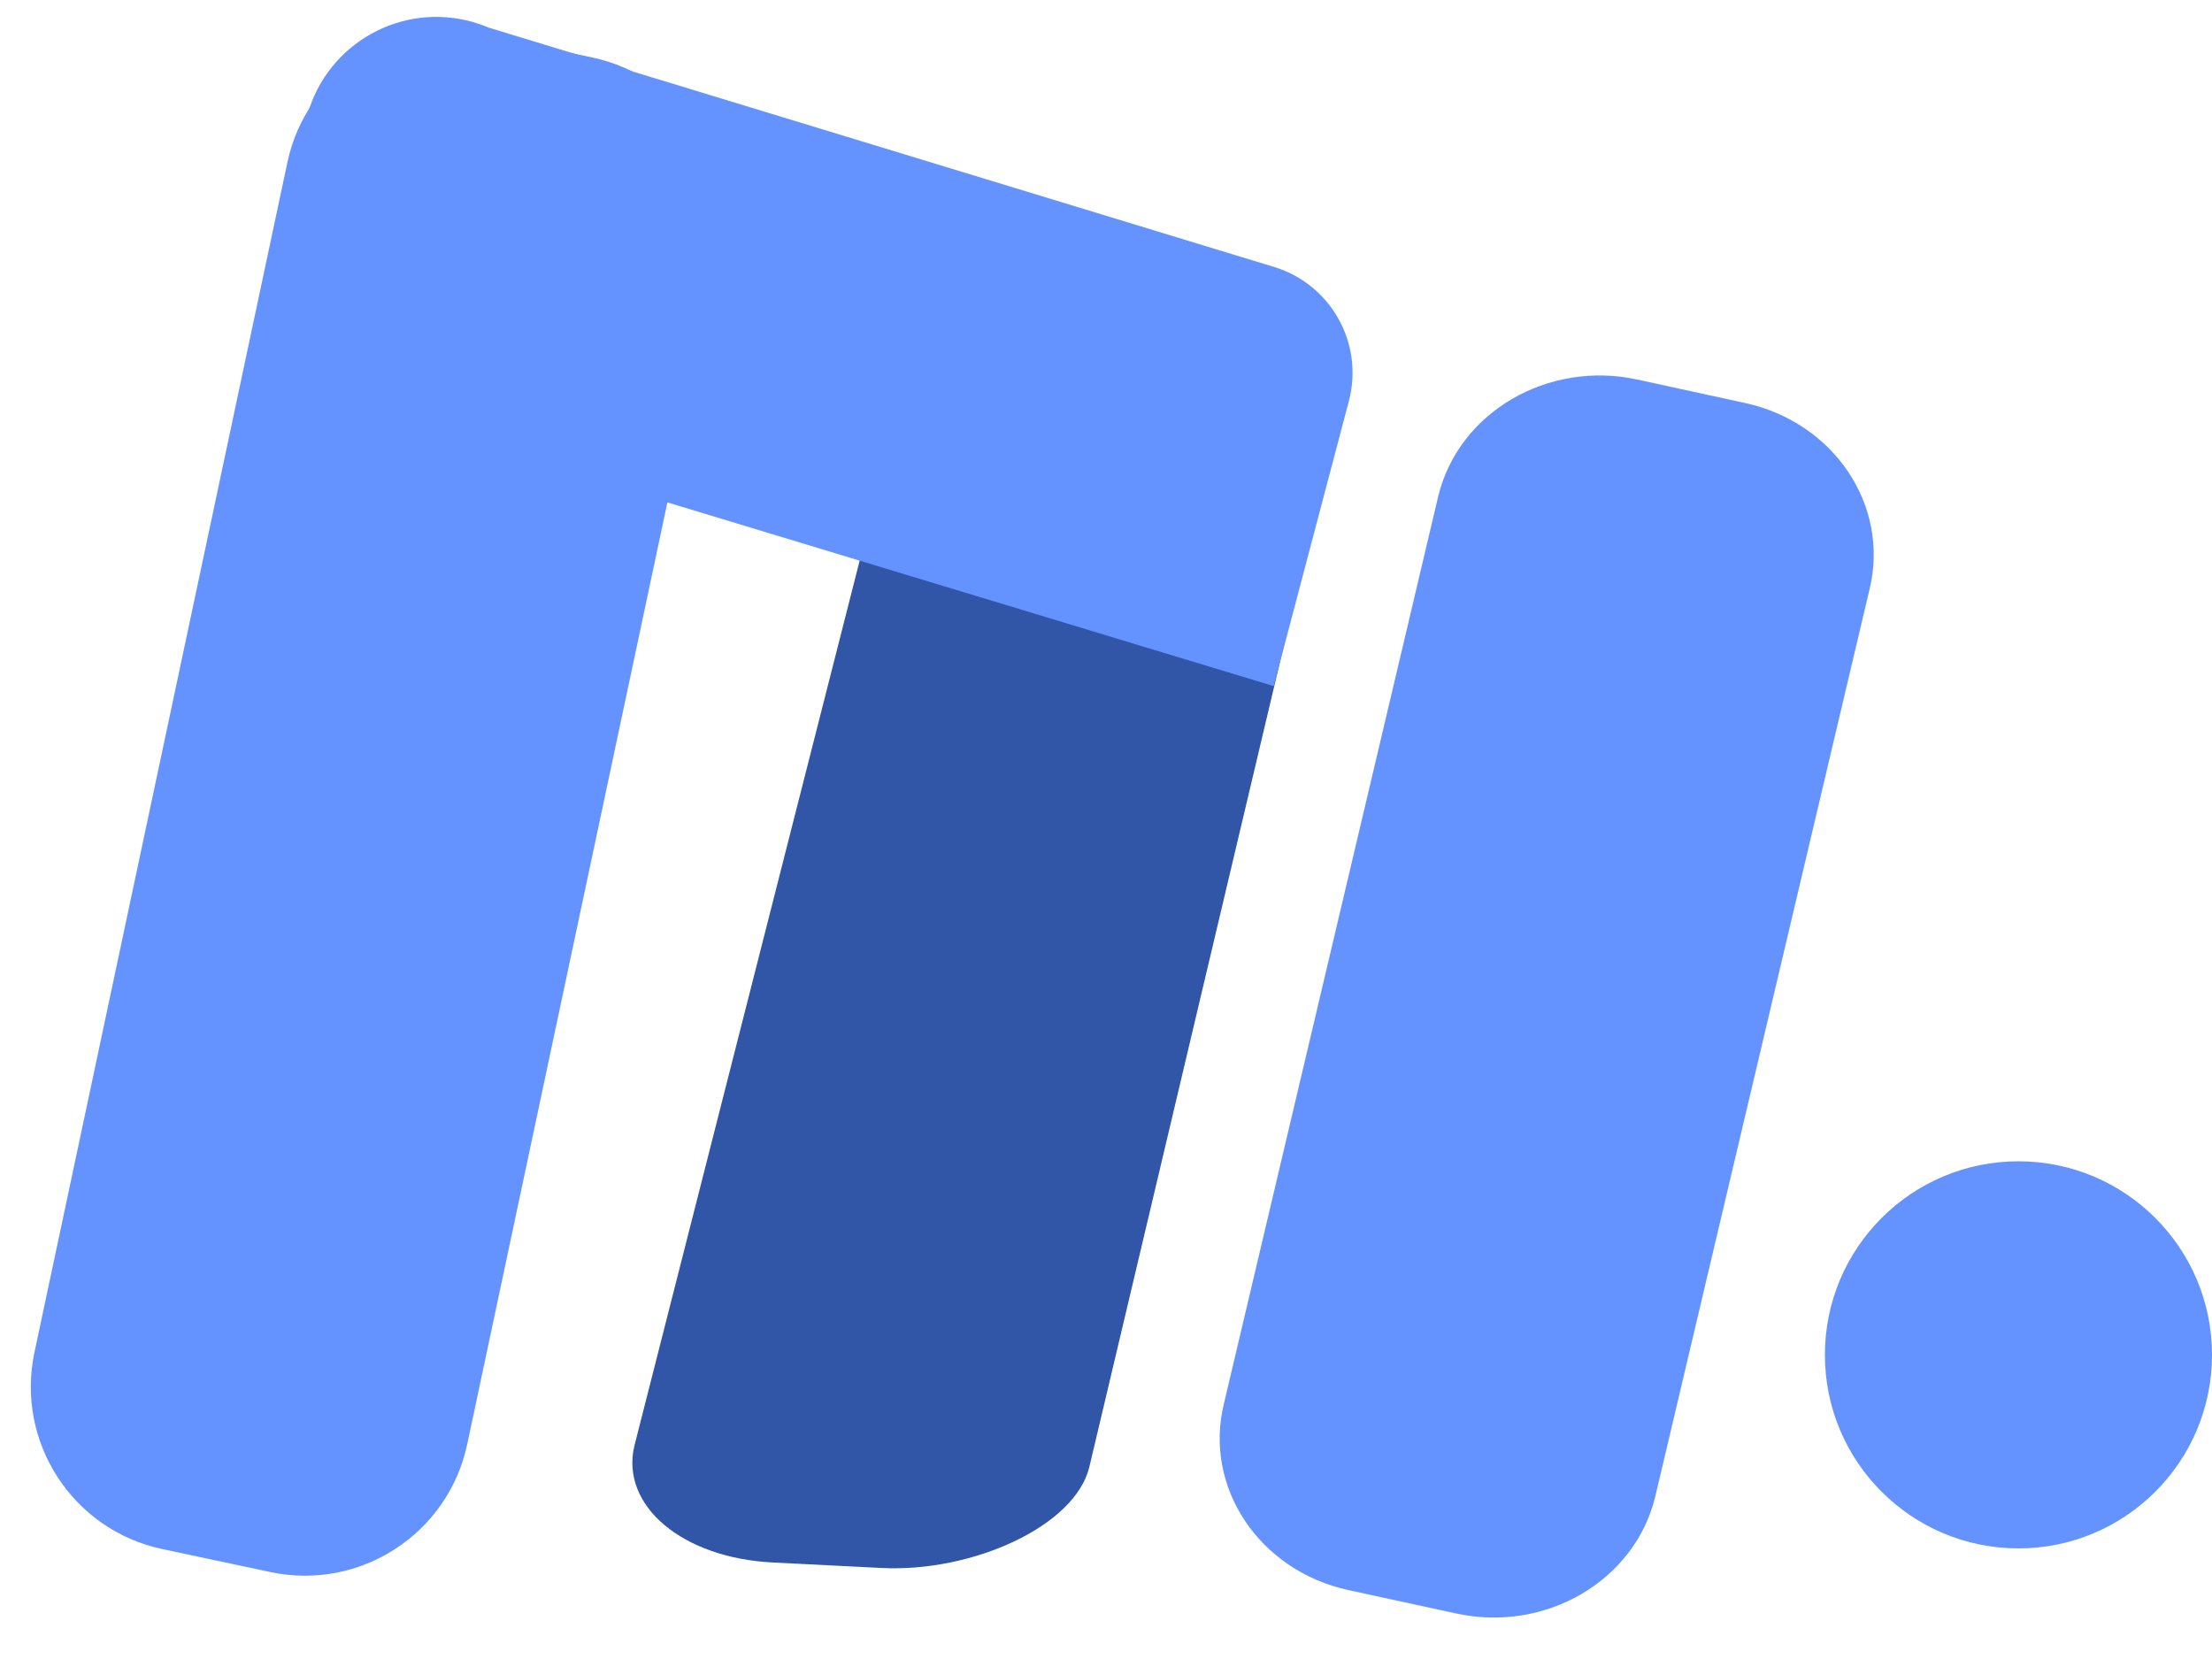
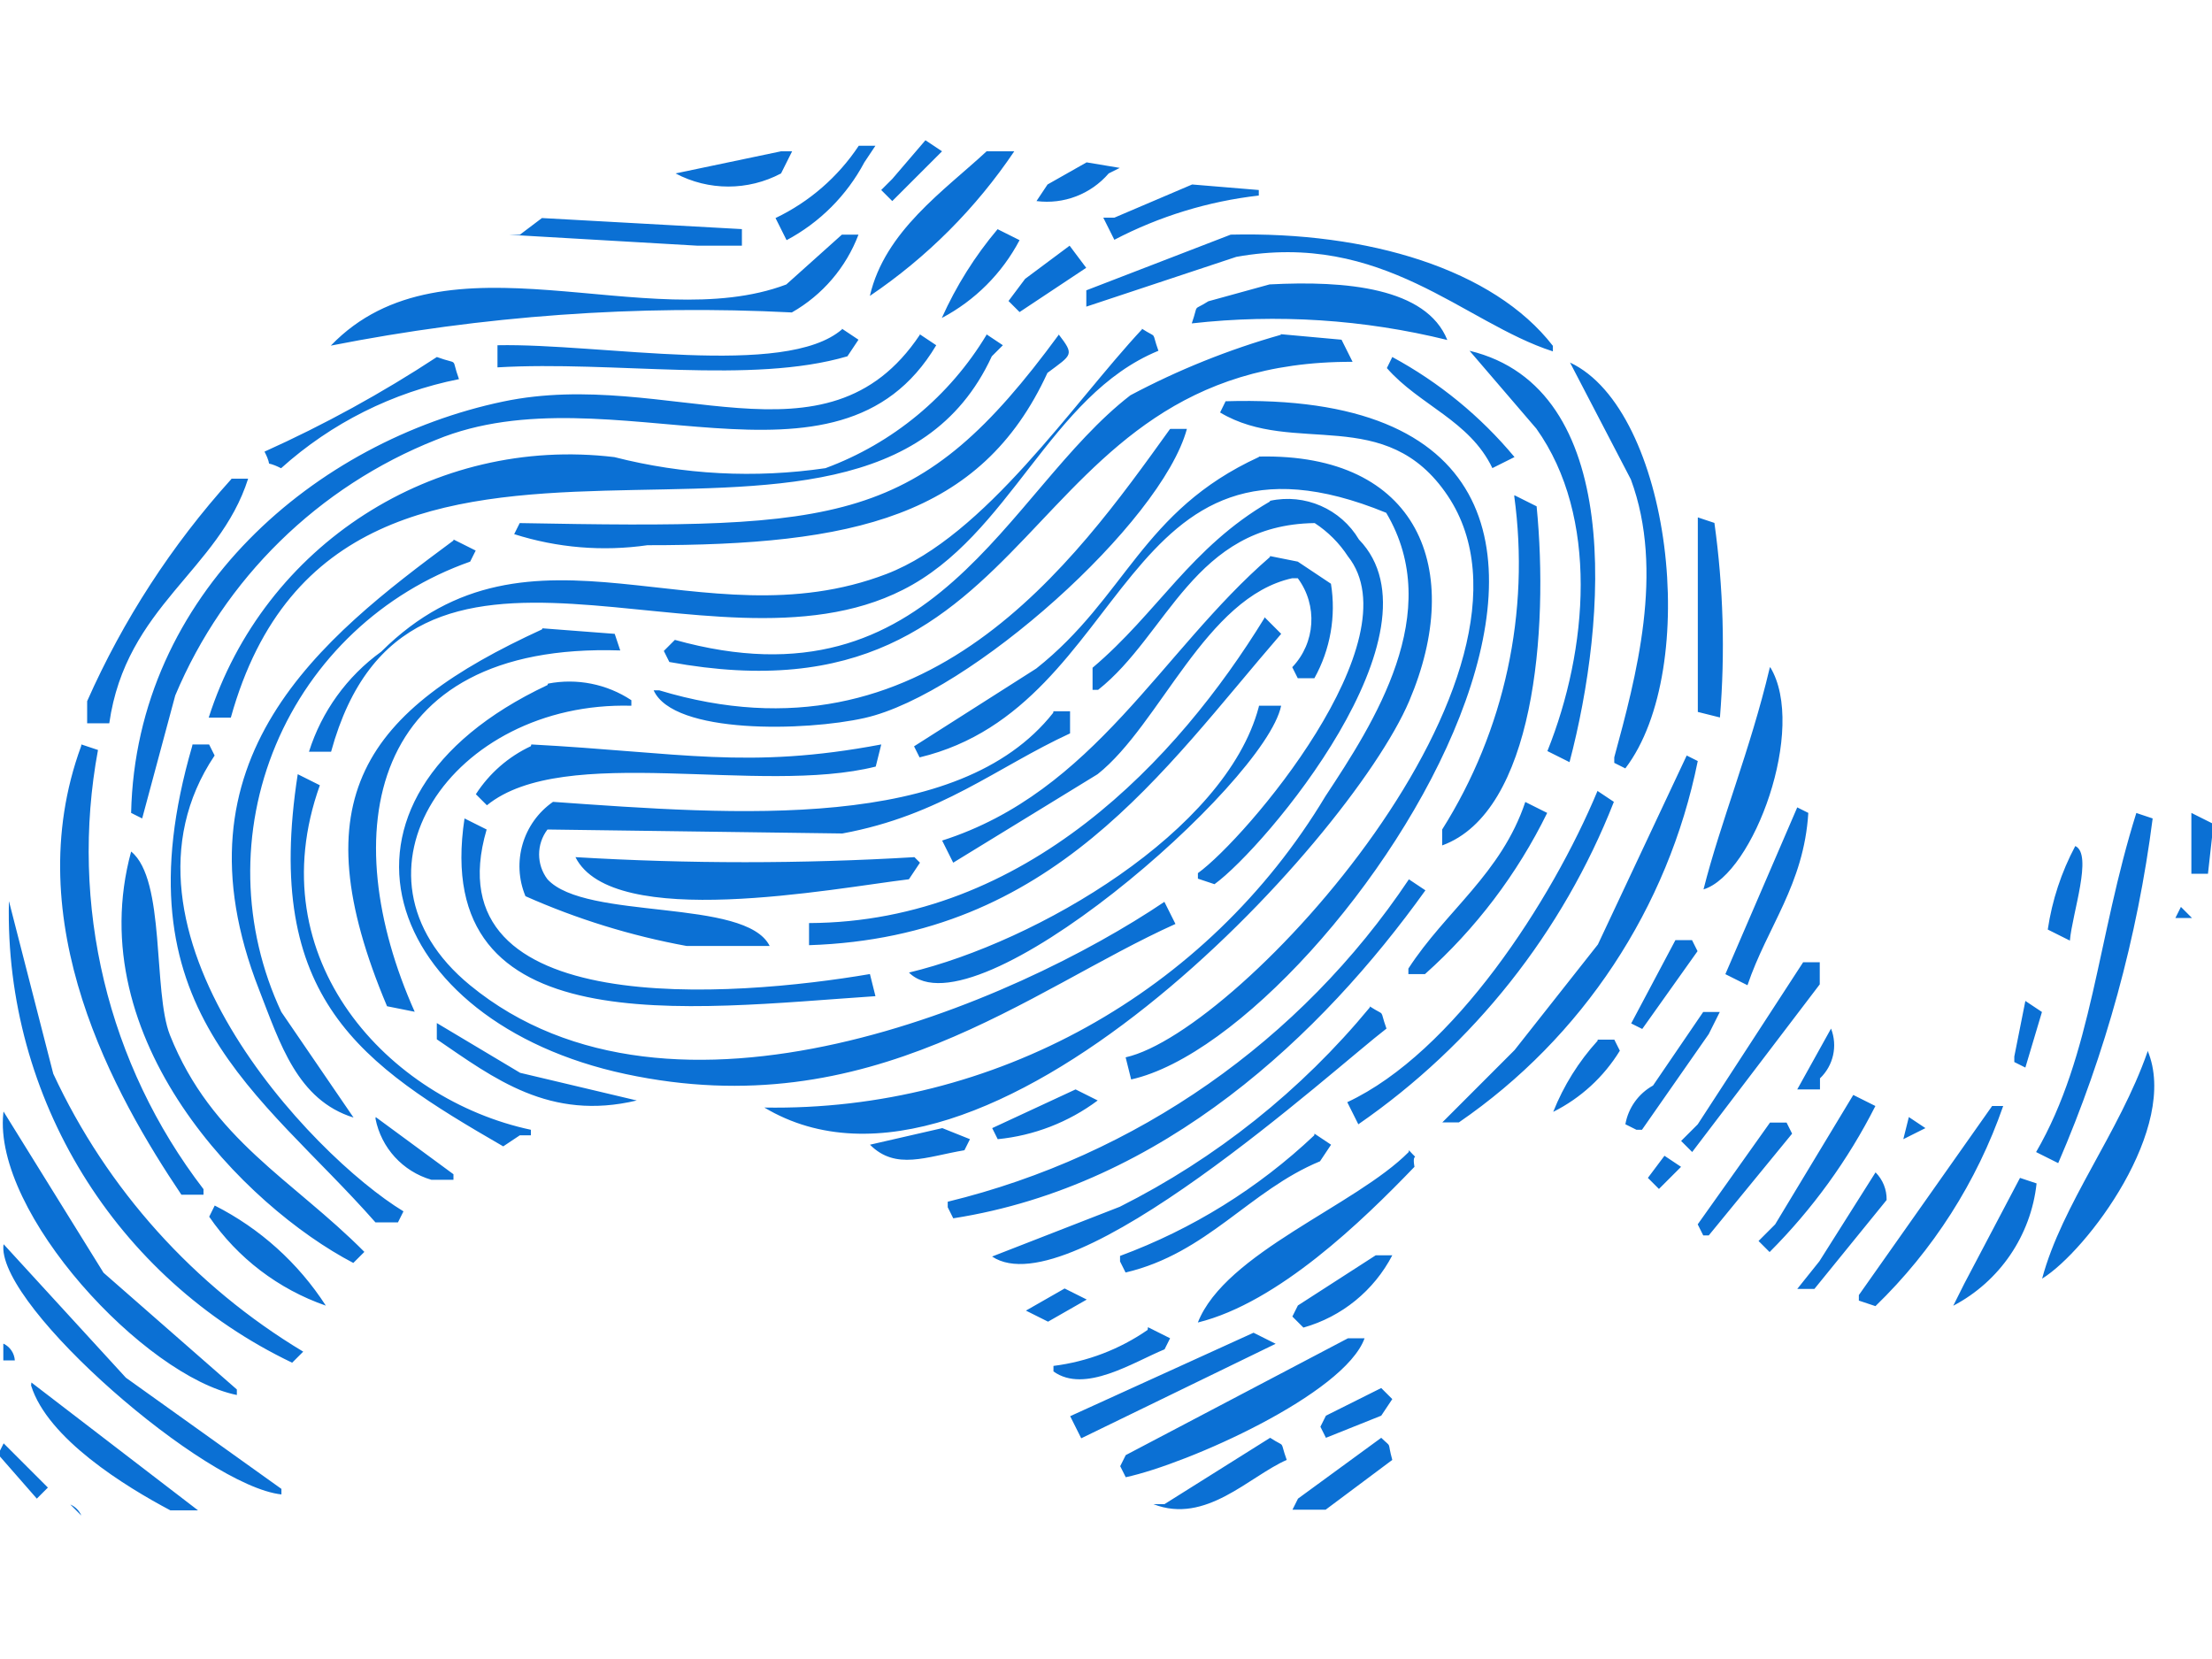
- <svg xmlns="http://www.w3.org/2000/svg" width="40px" height="30px" viewBox="0 0 40 30" version="1.1">
-   <g id="Page-1" stroke="none" stroke-width="1" fill="none" fill-rule="evenodd">
-     <g id="majestic_mini">
-       <rect id="Rectangle" fill="#6493FF" transform="translate(6.823354, 14.52571) rotate(12) translate(-6.823354, -14.52571) " x="2.823" y="0.526" width="8" height="28" rx="3" />
-       <path d="M20.692,5.628 L22.649,5.898 C24.269,6.122 25.304,7.158 24.959,8.212 L18.854,26.646 C18.509,27.7 16.575,28.371 14.954,28.147 L12.998,27.876 C11.377,27.652 10.343,26.616 10.687,25.562 L17.134,7.13 C17.479,6.077 19.072,5.404 20.692,5.628 Z" id="Rectangle-Copy" fill="#3155A7" transform="translate(17.82335, 16.88733) rotate(-5) translate(-17.82335, -16.88733) " />
-       <path d="M29.41,6.836 L31.366,7.226 C32.987,7.548 34.021,9.041 33.677,10.559 L30.087,27.04 C29.742,28.558 28.149,29.527 26.529,29.204 L24.572,28.815 C22.952,28.492 21.917,27 22.262,25.482 L25.852,9.001 C26.196,7.483 27.789,6.514 29.41,6.836 Z" id="Rectangle-Copy-2" fill="#6493FF" transform="translate(27.96918, 18.02023) rotate(1) translate(-27.96918, -18.02023) " />
-       <path d="M8.833,0.498 L23.041,4.828 C24.07,5.142 24.666,6.212 24.392,7.252 L23.032,12.407 L4.471,6.783 L5.533,2.18 C5.834,0.879 7.132,0.068 8.433,0.368 C8.57,0.4 8.704,0.443 8.833,0.498 Z" id="Path-2" fill="#6493FF" />
-       <circle id="Oval" fill="#6493FF" cx="36.5" cy="24.5" r="3.5" />
-     </g>
-   </g>
+ <svg xmlns="http://www.w3.org/2000/svg" width="40" height="30" viewBox="0 0 40 30">
+   <defs>
+     <style>
+       .cls-1 {
+         fill: #0b70d4;
+         fill-rule: evenodd;
+       }
+     </style>
+   </defs>
+   <path id="大象_1" data-name="大象 1" class="cls-1" d="M16.735,2.536l0.3,0.2-0.9.9-0.2-.2,0.2-.2Zm-1.205.1h0.3l-0.2.3a3.4,3.4,0,0,1-1.406,1.407l-0.2-.4A3.741,3.741,0,0,0,15.529,2.636Zm-1.406.1h0.2l-0.2.4a2.035,2.035,0,0,1-1.908,0Zm3.717,0h0.5A9.682,9.682,0,0,1,15.73,5.351C16,4.178,17.077,3.446,17.84,2.737Zm1.808,0.2,0.6,0.1-0.2.1a1.473,1.473,0,0,1-1.306.5l0.2-.3Zm1.909,0.4,1.205,0.1v0.1a7.476,7.476,0,0,0-2.612.8l-0.2-.4h0.2ZM9.8,3.943l3.616,0.2v0.3h-0.8L9.2,4.245H9.4Zm8.237,0.2,0.4,0.2a3.363,3.363,0,0,1-1.406,1.407A6.816,6.816,0,0,1,18.04,4.144Zm-2.813.1h0.3a2.733,2.733,0,0,1-1.205,1.407,34.094,34.094,0,0,0-8.337.6c2.067-2.149,5.729-.158,8.237-1.106Zm7.031,0c2.488-.059,4.754.626,5.826,2.011v0.1c-1.614-.519-3.072-2.186-5.725-1.709l-2.712.9V5.25Zm-2.913.2,0.3,0.4-1.205.8-0.2-.2,0.3-.4Zm3.616,0.7c1.382-.073,2.834.059,3.214,1.005a13.155,13.155,0,0,0-4.621-.3c0.133-.385,0-0.209.3-0.4Zm-7.734.8,0.3,0.2-0.2.3c-1.737.511-4.223,0.077-6.328,0.2v-0.4C10.859,6.205,14.2,6.847,15.228,5.954Zm5.424,0c0.3,0.194.163,0.021,0.3,0.4-1.969.808-2.675,3.343-4.621,4.323C12.819,12.447,7.36,8.587,5.987,13.594h-0.4a3.548,3.548,0,0,1,1.306-1.809c2.711-2.7,5.779-.116,9.141-1.407C17.819,9.69,19.4,7.295,20.652,5.954Zm-4.018.1,0.3,0.2c-1.789,3.009-5.9.414-9.04,1.709a8.524,8.524,0,0,0-4.721,4.624L2.571,14.8l-0.2-.1C2.459,10.728,5.725,7.968,9.1,7.261,12.077,6.636,14.933,8.6,16.634,6.054Zm1.205,0,0.3,0.2-0.2.2c-2.35,5.092-11.719-.79-13.761,6.534h-0.4A6.845,6.845,0,0,1,11.11,8.266a9.722,9.722,0,0,0,3.817.2A5.707,5.707,0,0,0,17.84,6.054Zm1.306,0c0.293,0.382.249,0.364-.2,0.7-1.2,2.612-3.535,3.118-7.232,3.116a5.4,5.4,0,0,1-2.411-.2l0.1-.2C15.232,9.565,16.616,9.5,19.145,6.054Zm4.018,0,1.1,0.1,0.2,0.4c-6.2-.024-5.461,6.695-12.355,5.428l-0.1-.2,0.2-.2c4.717,1.315,5.97-2.673,8.237-4.423A13.807,13.807,0,0,1,23.163,6.054Zm3.415,0.3c2.8,0.673,2.486,4.864,1.808,7.439l-0.4-.2c0.737-1.839.935-4.24-.2-5.831ZM7.9,6.456c0.422,0.155.246-.019,0.4,0.4A6.785,6.785,0,0,0,5.083,8.467c-0.36-.179-0.119.053-0.3-0.3A22.539,22.539,0,0,0,7.9,6.456Zm17.277,0a7.537,7.537,0,0,1,2.21,1.809l-0.4.2c-0.412-.862-1.32-1.136-1.908-1.809Zm3.214,0.1c1.827,0.856,2.379,5.531,1,7.339l-0.2-.1v-0.1c0.392-1.445.915-3.368,0.3-5.026Zm-6.228.7c9.774-.3,2.085,11.416-1.708,12.264l-0.1-.4c2.087-.465,7.968-6.95,5.826-10.153-1.12-1.675-2.783-.709-4.118-1.508Zm-1,.5h0.3c-0.461,1.7-3.928,4.8-5.826,5.227-1.064.241-3.459,0.3-3.817-.5h0.1C16.753,13.94,19.423,10.171,21.154,7.763Zm1.607,0.5c2.875-.063,3.727,2.038,2.712,4.423C24.4,15.221,17.791,22.4,13.822,20.028A11.6,11.6,0,0,0,23.967,14.4c0.872-1.322,2.172-3.322,1.1-5.127-4.846-1.987-4.587,3.5-8.438,4.423l-0.1-.2,2.21-1.407C20.366,10.8,20.642,9.24,22.761,8.266Zm-18.583.4h0.3c-0.528,1.664-2.209,2.3-2.511,4.423h-0.4v-0.4A15.151,15.151,0,0,1,4.179,8.668Zm23.2,0.3,0.4,0.2c0.221,2.251-.043,5.525-1.708,6.132V15A9.011,9.011,0,0,0,27.382,8.97Zm-4.42.1a1.5,1.5,0,0,1,1.607.7c1.608,1.659-1.7,5.572-2.612,6.233l-0.3-.1v-0.1c0.867-.626,3.922-4.214,2.712-5.73a2.059,2.059,0,0,0-.6-0.6c-2.181.028-2.657,2.022-3.917,3.016h-0.1v-0.4C20.936,11.079,21.53,9.9,22.962,9.07Zm7.735,0.3,0.3,0.1a16.059,16.059,0,0,1,.1,3.518l-0.4-.1V9.372Zm-22.5.4,0.4,0.2-0.1.2a5.955,5.955,0,0,0-3.415,8.143l1.306,1.91c-1.015-.316-1.328-1.336-1.708-2.312C3.045,13.711,5.823,11.532,8.2,9.774Zm14.766,0.3,0.5,0.1,0.6,0.4a2.646,2.646,0,0,1-.3,1.709h-0.3l-0.1-.2a1.25,1.25,0,0,0,.1-1.609h-0.1C21.8,10.8,20.982,13.1,19.848,14L17.237,15.6l-0.2-.4C19.792,14.32,21,11.771,22.962,10.075Zm-0.1,1.106,0.3,0.3c-2.144,2.475-4.118,5.484-8.538,5.63v-0.4C18.566,16.675,21.306,13.714,22.862,11.181Zm-13.058.2,1.306,0.1,0.1,0.3c-4.611-.151-5.145,3.339-3.717,6.534l-0.5-.1C5.41,14.43,6.6,12.852,9.8,11.382Zm22.2,0.7c0.671,1.1-.3,3.747-1.205,4.021C31.109,14.875,31.654,13.551,32,12.086Zm-22.1.3a2.03,2.03,0,0,1,1.507.3v0.1C8.18,12.673,6.041,15.8,8.5,17.816c3.653,3,9.851.316,12.556-1.508l0.2,0.4c-2.649,1.191-5.5,3.665-9.944,2.714C6.93,18.487,5.473,14.473,9.9,12.388Zm12.857,0.4h0.4c-0.288,1.413-5.55,6-6.73,4.825C18.752,17.033,22.162,15.037,22.761,12.79Zm-3.717.1h0.3v0.4c-1.329.613-2.339,1.483-4.118,1.81L9.9,15a0.745,0.745,0,0,0,0,.9c0.689,0.752,3.585.333,4.018,1.206H12.415a12.9,12.9,0,0,1-2.913-.9A1.417,1.417,0,0,1,10,14.5C13.313,14.735,17.339,15.051,19.045,12.89Zm-17.578.6,0.3,0.1a10.032,10.032,0,0,0,1.908,7.942v0.1h-0.4C2.085,19.825.3,16.674,1.467,13.493Zm2.009,0h0.3l0.1,0.2c-2.121,3.161,1.757,7.237,3.415,8.243l-0.1.2H6.79C4.708,19.74,2.09,18.262,3.475,13.493Zm6.127,0c2.692,0.144,3.908.457,6.328,0l-0.1.4c-2.094.527-5.634-.435-7.031,0.7l-0.2-.2A2.385,2.385,0,0,1,9.6,13.493Zm20.893,0.2,0.2,0.1a10.429,10.429,0,0,1-4.319,6.534h-0.3l1.306-1.307,1.507-1.91ZM5.384,14l0.4,0.2C4.655,17.352,7.034,19.884,9.6,20.43v0.1H9.4l-0.3.2C6.539,19.25,4.751,18.074,5.384,14Zm23.5,0.3,0.3,0.2a12.757,12.757,0,0,1-4.621,5.831l-0.2-.4C26.282,19.035,28.061,16.289,28.889,14.3Zm-1.306.2,0.4,0.2a9.535,9.535,0,0,1-2.21,2.915h-0.3v-0.1C26.143,16.471,27.148,15.8,27.583,14.5ZM32.5,14.6l0.2,0.1c-0.081,1.3-.742,2.056-1.1,3.116l-0.4-.2Zm6.127,0.1,0.3,0.1a23.169,23.169,0,0,1-1.708,6.233l-0.4-.2C37.838,19.079,37.924,16.952,38.632,14.7Zm1,0,0.4,0.2-0.1.9h-0.3V14.7ZM8.4,14.8L8.8,15c-1.021,3.476,4.488,3.031,6.931,2.614l0.1,0.4C12.451,18.239,7.778,18.9,8.4,14.8Zm29.13,0.5c0.317,0.152-.057,1.215-0.1,1.709l-0.4-.2A4.655,4.655,0,0,1,37.527,15.3Zm-35.157.1c0.624,0.508.389,2.53,0.7,3.317,0.755,1.894,2.218,2.613,3.516,3.921l-0.2.2C4.425,21.812,1.446,18.8,2.371,15.4Zm8.036,0.1a51.484,51.484,0,0,0,6.127,0l0.1,0.1-0.2.3C15.069,16.064,11.077,16.839,10.406,15.5Zm15.067,0.4,0.3,0.2c-1.87,2.609-4.738,5.337-8.538,5.931l-0.1-.2v-0.1A14.025,14.025,0,0,0,25.474,15.906Zm-25.313.4,0.8,3.116a11.532,11.532,0,0,0,4.52,5.026l-0.2.2A9.014,9.014,0,0,1,.161,16.308Zm39.275,0.1,0.2,0.2h-0.3Zm-9.141.6h0.3l0.1,0.2-1,1.407-0.2-.1Zm2.31,0.4h0.3v0.4L30.6,20.832l-0.2-.2,0.3-.3Zm4.018,0.7,0.3,0.2-0.3,1.005-0.2-.1v-0.1Zm-11.853.1c0.3,0.194.163,0.021,0.3,0.4-0.949.726-5.705,5.074-7.132,4.122l2.31-.9A14.05,14.05,0,0,0,24.77,18.218Zm6.027,0.1h0.3l-0.2.4L29.692,20.43h-0.1l-0.2-.1a1,1,0,0,1,.5-0.7Zm-22.9.2,1.507,0.9,2.109,0.5c-1.575.376-2.582-.4-3.616-1.106v-0.3Zm25.212,0.1a0.827,0.827,0,0,1-.2.9v0.2H32.5Zm-4.219.2h0.3l0.1,0.2a2.974,2.974,0,0,1-1.205,1.106A4.236,4.236,0,0,1,28.889,18.821Zm9.944,0.2c0.581,1.388-1.094,3.617-1.908,4.122C37.287,21.778,38.325,20.479,38.833,19.022Zm-19.386.7,0.4,0.2a3.614,3.614,0,0,1-1.808.7l-0.1-.2Zm14.063,0.1,0.4,0.2A10.36,10.36,0,0,1,32,22.641l-0.2-.2,0.3-.3Zm2.511,0.2h0.2a9.274,9.274,0,0,1-2.31,3.619l-0.3-.1v-0.1Zm-35.96.1,1.808,2.915,2.411,2.111v0.1C2.614,24.888-.131,21.939.06,20.128Zm6.73,0.1L8.2,21.234v0.1h-0.4A1.439,1.439,0,0,1,6.79,20.229Zm27.724,0,0.3,0.2-0.4.2Zm-2.511.1h0.3l0.1,0.2L30.9,22.34H30.8l-0.1-.2Zm-14.967.1,0.5,0.2-0.1.2c-0.687.115-1.241,0.369-1.708-.1Zm6.73,0.1,0.3,0.2-0.2.3c-1.275.527-2.037,1.663-3.516,2.011l-0.1-.2v-0.1A10.318,10.318,0,0,0,23.766,20.53Zm1.708,0.3c0.213,0.235.044-.011,0.1,0.3-0.939.976-2.465,2.457-3.917,2.815C22.155,22.654,24.516,21.8,25.474,20.832Zm4.621,0.1,0.3,0.2-0.4.4-0.2-.2Zm3.817,0.3a0.686,0.686,0,0,1,.2.5l-1.306,1.608H32.5l0.4-.5Zm2.612,0.1,0.3,0.1a2.843,2.843,0,0,1-1.507,2.212l0.2-.4Zm-32.645.5a5.175,5.175,0,0,1,2.009,1.81,4.247,4.247,0,0,1-2.109-1.608Zm-3.817.7,2.21,2.413,2.813,2.011v0.1C3.7,26.874.014,23.667,0.06,22.541Zm24.811,0.2h0.3a2.609,2.609,0,0,1-1.607,1.307l-0.2-.2,0.1-.2Zm-5.625.6,0.4,0.2-0.7.4-0.4-.2Zm1.507,0.7,0.4,0.2-0.1.2c-0.572.236-1.444,0.806-2.009,0.4v-0.1A3.829,3.829,0,0,0,20.753,24.049Zm1.909,0.1,0.4,0.2-3.516,1.709-0.2-.4Zm1.708,0.1h0.3c-0.365,1.011-3.2,2.272-4.319,2.513l-0.1-.2,0.1-.2Zm-24.308.1a0.36,0.36,0,0,1,.2.3H0.06v-0.3Zm0.5,0.7,3.013,2.312h-0.5C2.267,26.881.862,26.017,0.562,25.054Zm24.409,0.1,0.2,0.2-0.2.3-1,.4-0.1-.2,0.1-.2Zm-2.009.9c0.3,0.194.163,0.02,0.3,0.4-0.683.3-1.461,1.17-2.411,0.8h0.2Zm2.009,0c0.207,0.2.1,0.038,0.2,0.4l-1.205.9h-0.6l0.1-.2Zm-24.911.1,0.8,0.8-0.2.2-0.7-.8Zm1.205,1.106a0.383,0.383,0,0,1,.2.2Z" />
</svg>
